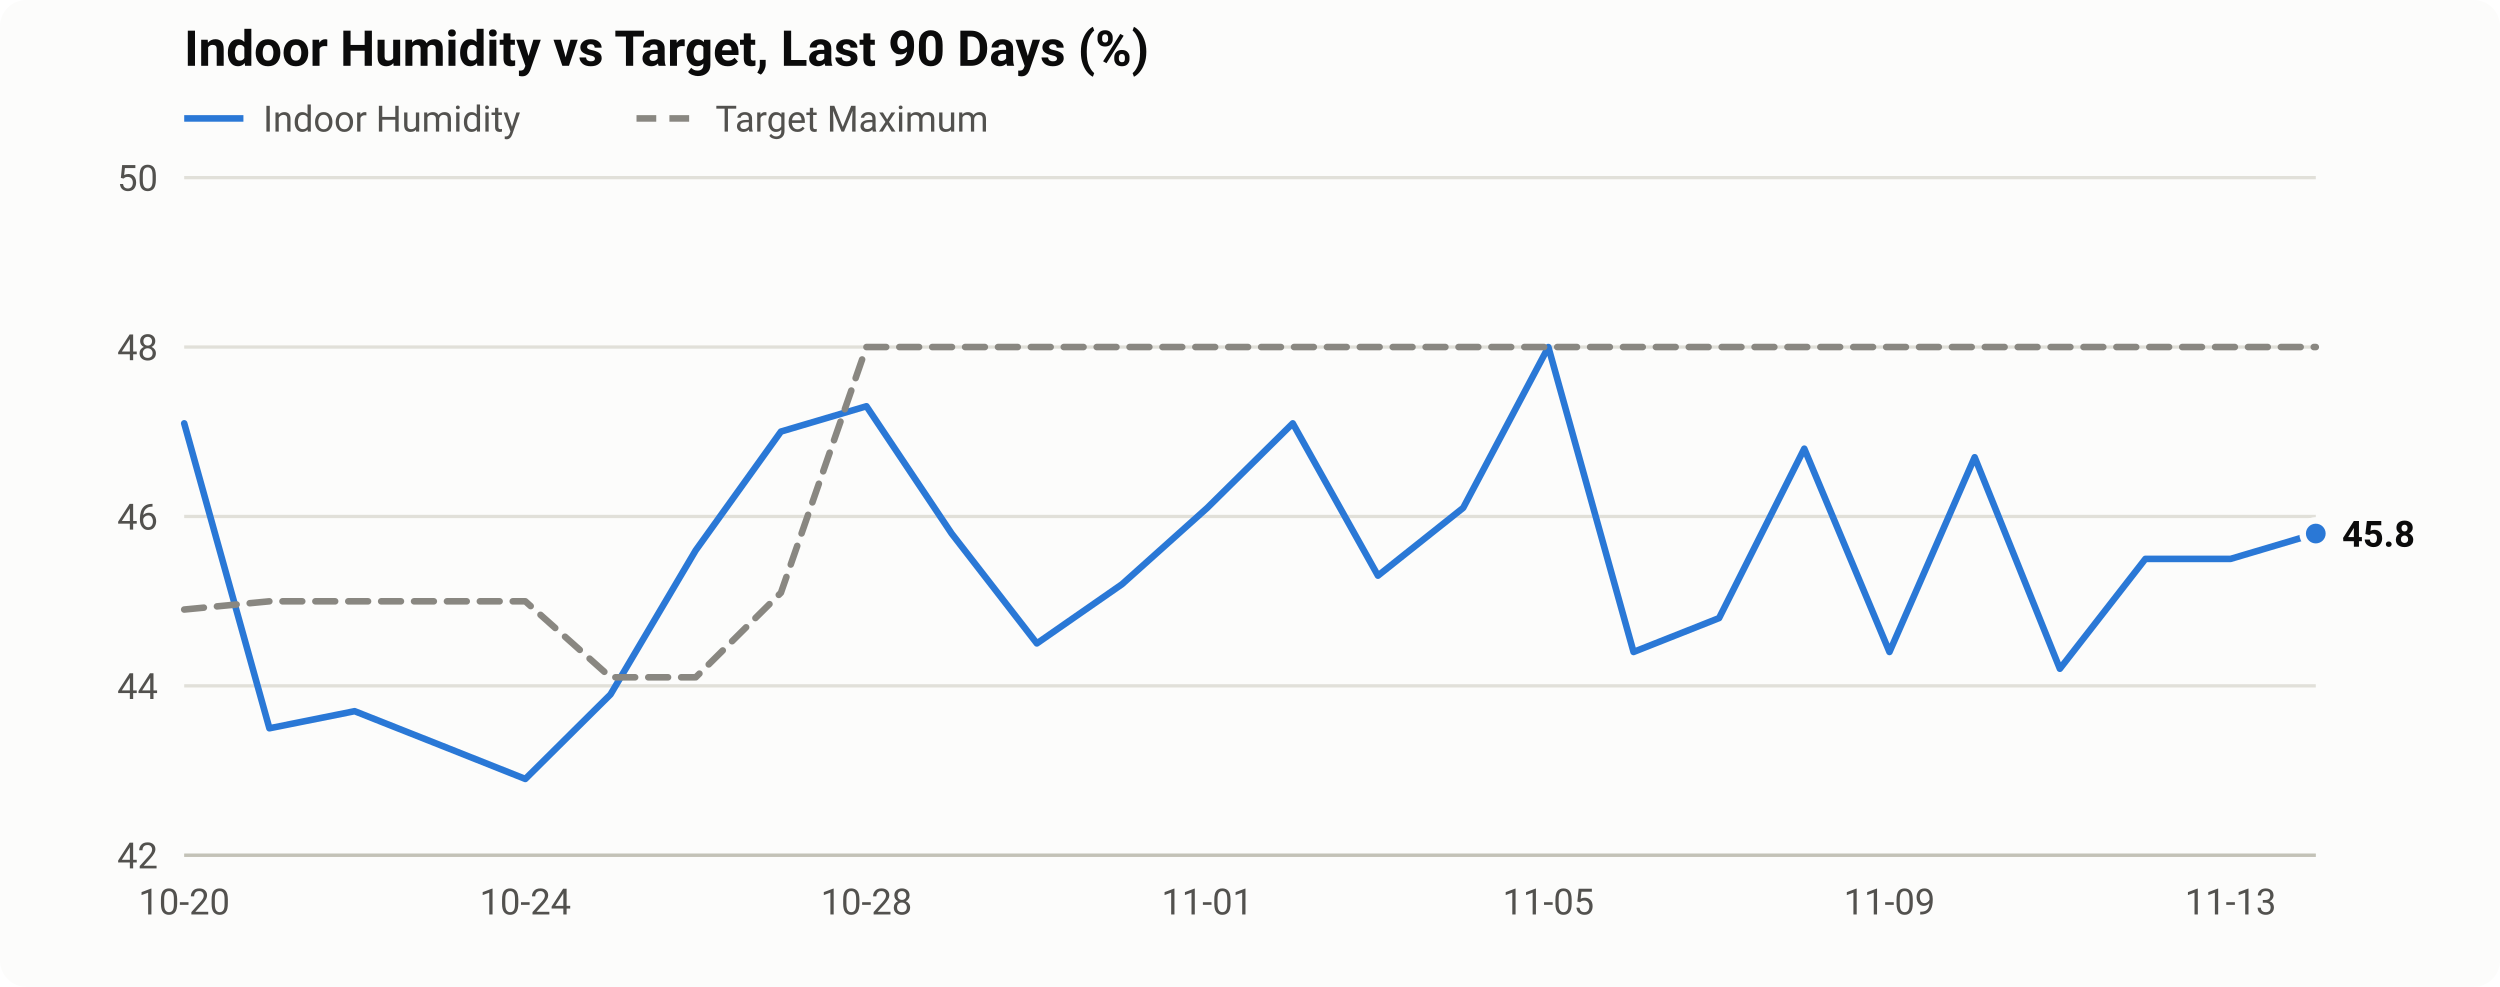
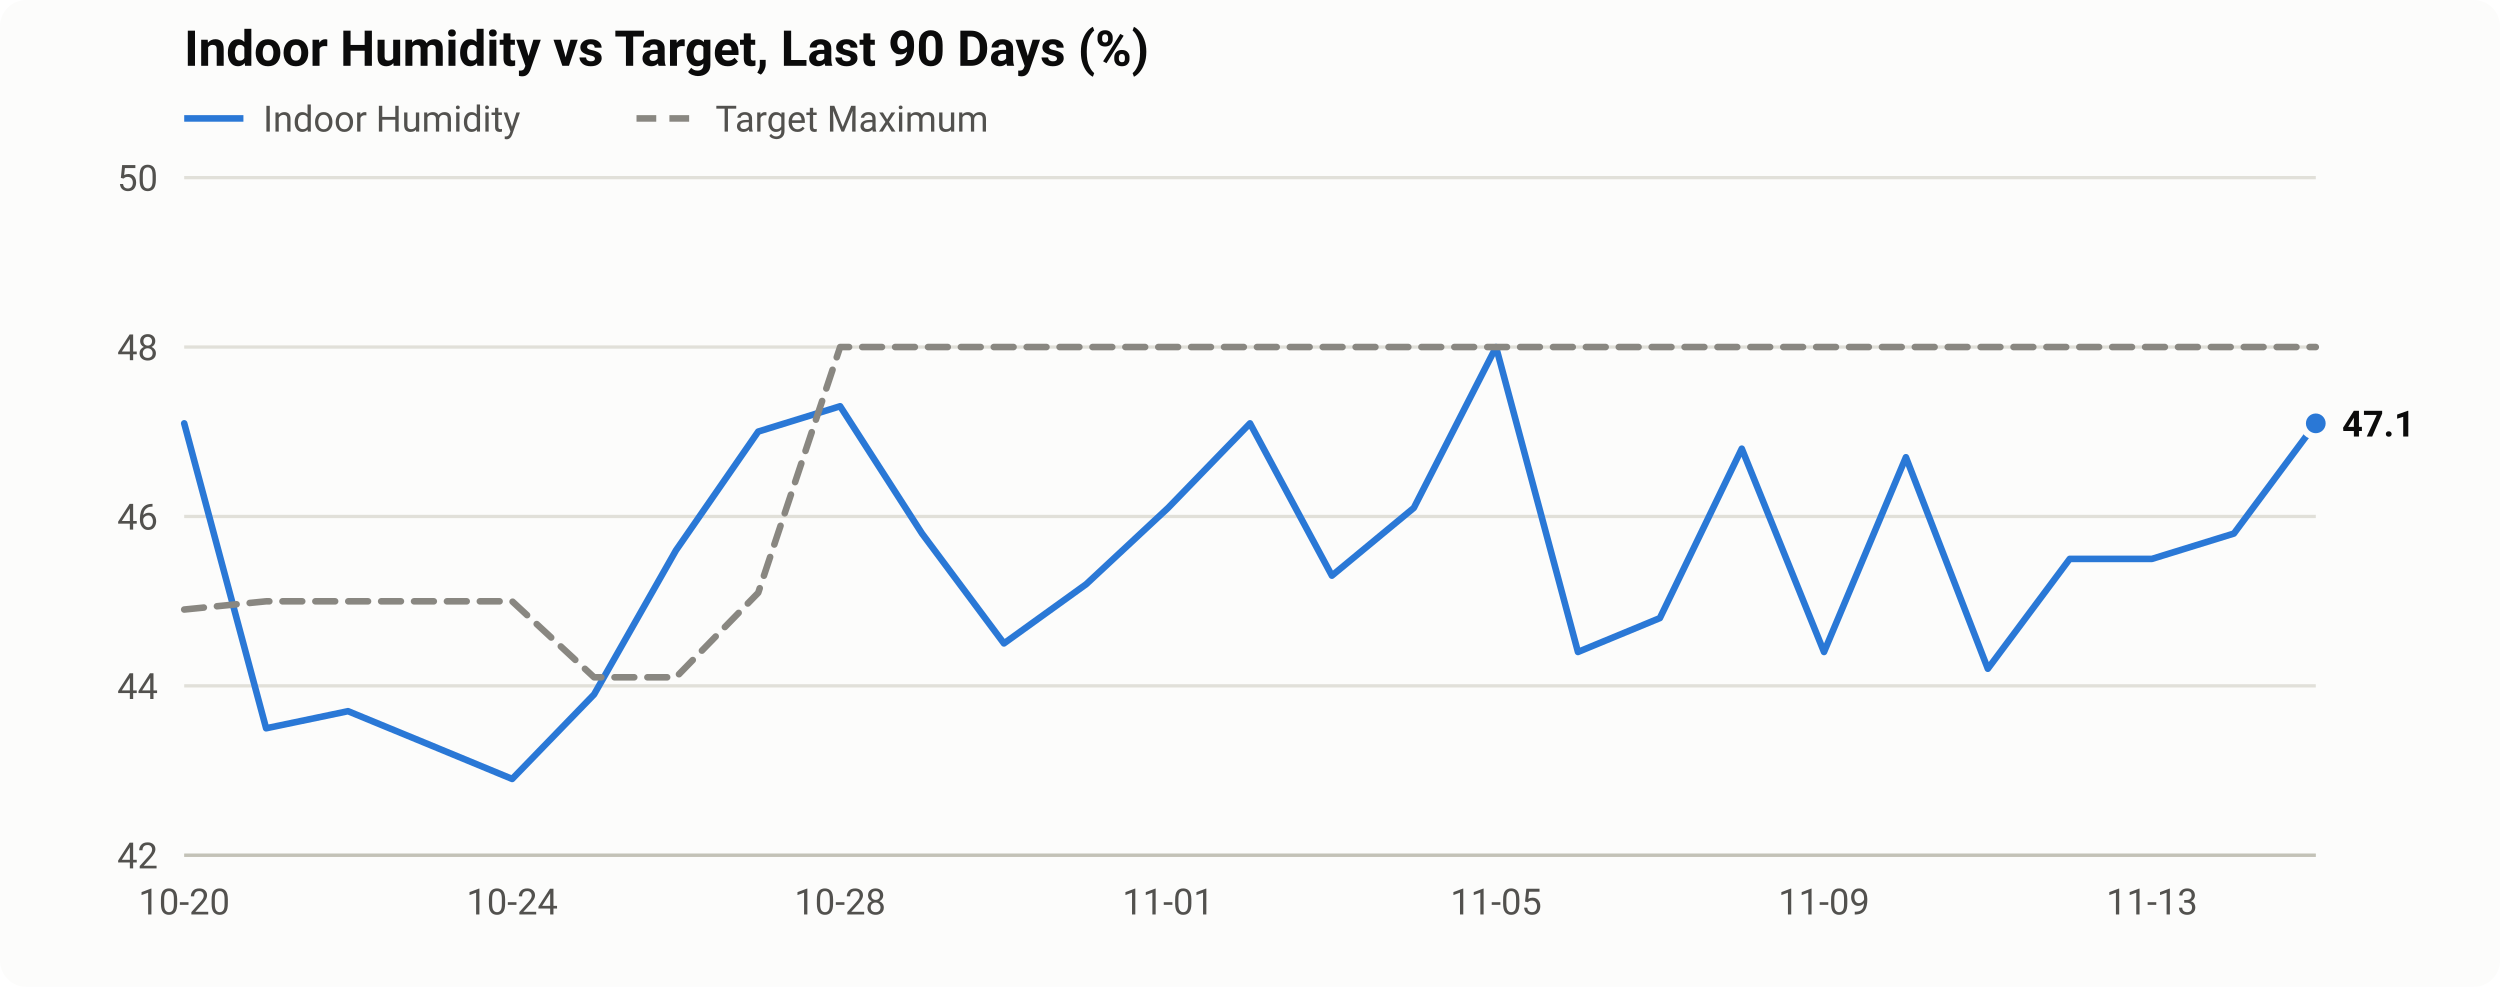
<svg xmlns="http://www.w3.org/2000/svg" viewBox="0 0 760 300" role="img" aria-label="Indoor Humidity vs Target, Last 90 Days (%)" class="chart">
  <style>.chart{font-family:system-ui,-apple-system,'Segoe UI',Roboto,Helvetica,Arial,sans-serif}.chart-title{font-size:15px;font-weight:600;fill:#0b0b0b}.axis,.legend{font-size:11px;fill:#52514e}.value{font-size:11px;fill:#0b0b0b;font-weight:600}.grid{stroke:#e1e0d9;stroke-width:1}.baseline{stroke:#c3c2b7;stroke-width:1}.line{stroke-width:2;stroke-linejoin:round;stroke-linecap:round}.ref{stroke:#898781}.dot{stroke:#fcfcfb;stroke-width:2}.hit{fill:transparent}.s1{stroke:#2a78d6}.f1{fill:#2a78d6}.s2{stroke:#eb6834}.f2{fill:#eb6834}.s3{stroke:#1baf7a}.f3{fill:#1baf7a}.s4{stroke:#eda100}.f4{fill:#eda100}.s5{stroke:#e87ba4}.f5{fill:#e87ba4}.s6{stroke:#008300}.f6{fill:#008300}.s7{stroke:#6250d6}.f7{fill:#6250d6}.s8{stroke:#e34948}.f8{fill:#e34948}</style>
  <rect width="760" height="300" rx="8" fill="#fcfcfb" />
  <text x="56" y="20" class="chart-title">Indoor Humidity vs Target, Last 90 Days (%)</text>
  <line x1="56" x2="74" y1="36" y2="36" class="s1" stroke-width="2" />
  <text x="80" y="40" class="legend">Indoor Humidity</text>
  <line x1="193.5" x2="211.5" y1="36" y2="36" class="ref" stroke-width="2" stroke-dasharray="6 4" />
  <text x="217.5" y="40" class="legend">Target Maximum</text>
  <line x1="56" x2="704" y1="260.0" y2="260.0" class="grid" />
  <text x="48" y="264.0" class="axis" text-anchor="end">42</text>
  <line x1="56" x2="704" y1="208.5" y2="208.5" class="grid" />
  <text x="48" y="212.5" class="axis" text-anchor="end">44</text>
  <line x1="56" x2="704" y1="157.0" y2="157.0" class="grid" />
  <text x="48" y="161.0" class="axis" text-anchor="end">46</text>
  <line x1="56" x2="704" y1="105.5" y2="105.5" class="grid" />
  <text x="48" y="109.5" class="axis" text-anchor="end">48</text>
  <line x1="56" x2="704" y1="54.0" y2="54.0" class="grid" />
  <text x="48" y="58.0" class="axis" text-anchor="end">50</text>
  <line x1="56" x2="704" y1="260.0" y2="260.0" class="baseline" />
  <text x="56.0" y="278" class="axis" text-anchor="middle">10-20</text>
-   <text x="159.7" y="278" class="axis" text-anchor="middle">10-24</text>
-   <text x="263.4" y="278" class="axis" text-anchor="middle">10-28</text>
-   <text x="367.0" y="278" class="axis" text-anchor="middle">11-01</text>
-   <text x="470.7" y="278" class="axis" text-anchor="middle">11-05</text>
-   <text x="574.4" y="278" class="axis" text-anchor="middle">11-09</text>
-   <text x="678.1" y="278" class="axis" text-anchor="middle">11-13</text>
-   <polyline points="56.0,128.7 81.9,221.4 107.8,216.2 133.8,226.5 159.7,236.8 185.6,211.1 211.5,167.3 237.4,131.2 263.4,123.5 289.3,162.2 315.2,195.6 341.1,177.6 367.0,154.4 393.0,128.7 418.9,175.0 444.8,154.4 470.7,105.5 496.6,198.2 522.6,187.9 548.5,136.4 574.4,198.2 600.3,139.0 626.2,203.3 652.2,169.9 678.1,169.9 704.0,162.2" fill="none" class="s1 line" />
-   <circle cx="704.0" cy="162.2" r="4" class="f1 dot" />
-   <text x="712.0" y="166.2" class="value">45.8</text>
-   <polyline points="56.0,185.3 81.9,182.8 107.8,182.8 133.8,182.8 159.7,182.8 185.6,205.9 211.5,205.9 237.4,180.2 263.4,105.5 289.3,105.5 315.2,105.5 341.1,105.5 367.0,105.5 393.0,105.5 418.9,105.5 444.8,105.5 470.7,105.5 496.6,105.5 522.6,105.5 548.5,105.5 574.4,105.5 600.3,105.5 626.2,105.5 652.2,105.5 678.1,105.5 704.0,105.5" fill="none" class="ref line" stroke-dasharray="6 4" />
+   <text x="155.7" y="278" class="axis" text-anchor="middle">10-24</text>
+   <text x="255.4" y="278" class="axis" text-anchor="middle">10-28</text>
+   <text x="355.1" y="278" class="axis" text-anchor="middle">11-01</text>
+   <text x="454.8" y="278" class="axis" text-anchor="middle">11-05</text>
+   <text x="554.5" y="278" class="axis" text-anchor="middle">11-09</text>
+   <text x="654.2" y="278" class="axis" text-anchor="middle">11-13</text>
+   <polyline points="56.0,128.7 80.9,221.4 105.8,216.2 130.8,226.5 155.7,236.8 180.6,211.1 205.5,167.3 230.5,131.2 255.4,123.5 280.3,162.2 305.2,195.6 330.2,177.6 355.1,154.4 380.0,128.7 404.9,175.0 429.8,154.4 454.8,105.5 479.7,198.2 504.6,187.9 529.5,136.4 554.5,198.2 579.4,139.0 604.3,203.3 629.2,169.9 654.2,169.9 679.1,162.2 704.0,128.7" fill="none" class="s1 line" />
+   <circle cx="704.0" cy="128.7" r="4" class="f1 dot" />
+   <text x="712.0" y="132.7" class="value">47.1</text>
+   <polyline points="56.0,185.3 80.9,182.8 105.8,182.8 130.8,182.8 155.7,182.8 180.6,205.9 205.5,205.9 230.5,180.2 255.4,105.5 280.3,105.5 305.2,105.5 330.2,105.5 355.1,105.5 380.0,105.5 404.9,105.5 429.8,105.5 454.8,105.5 479.7,105.5 504.6,105.5 529.5,105.5 554.5,105.5 579.4,105.5 604.3,105.5 629.2,105.5 654.2,105.5 679.1,105.5 704.0,105.5" fill="none" class="ref line" stroke-dasharray="6 4" />
</svg>
